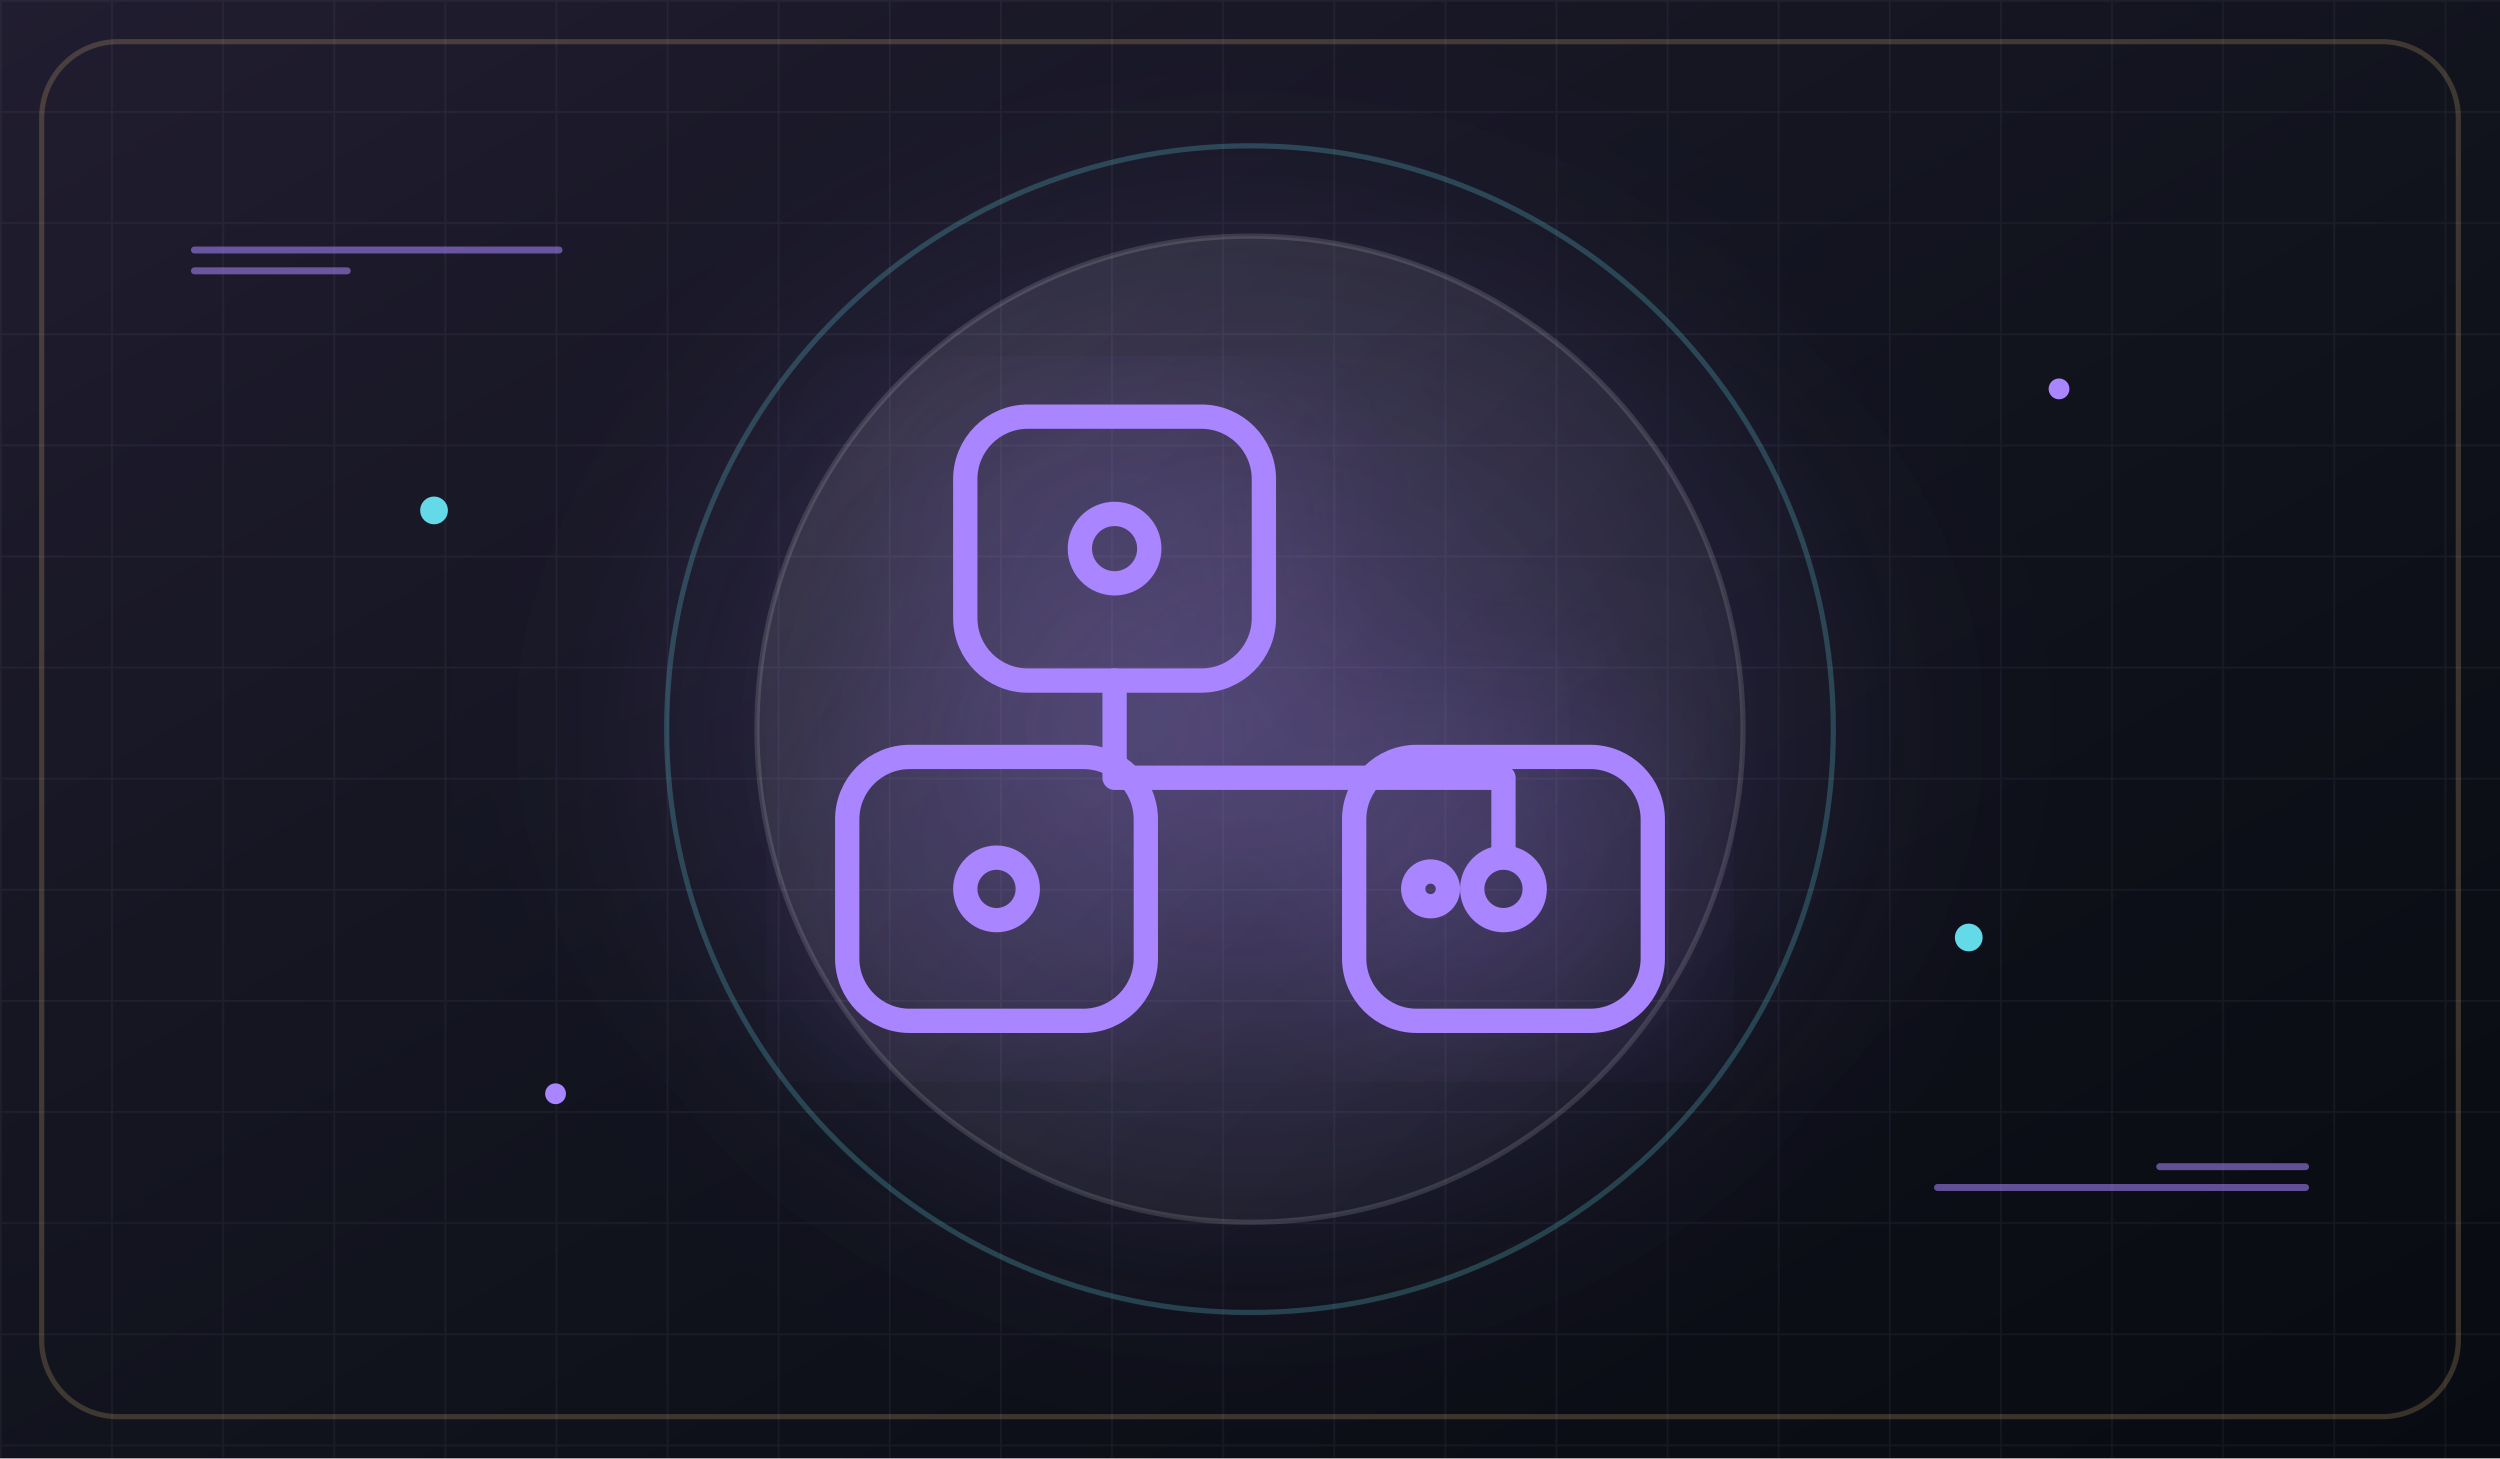
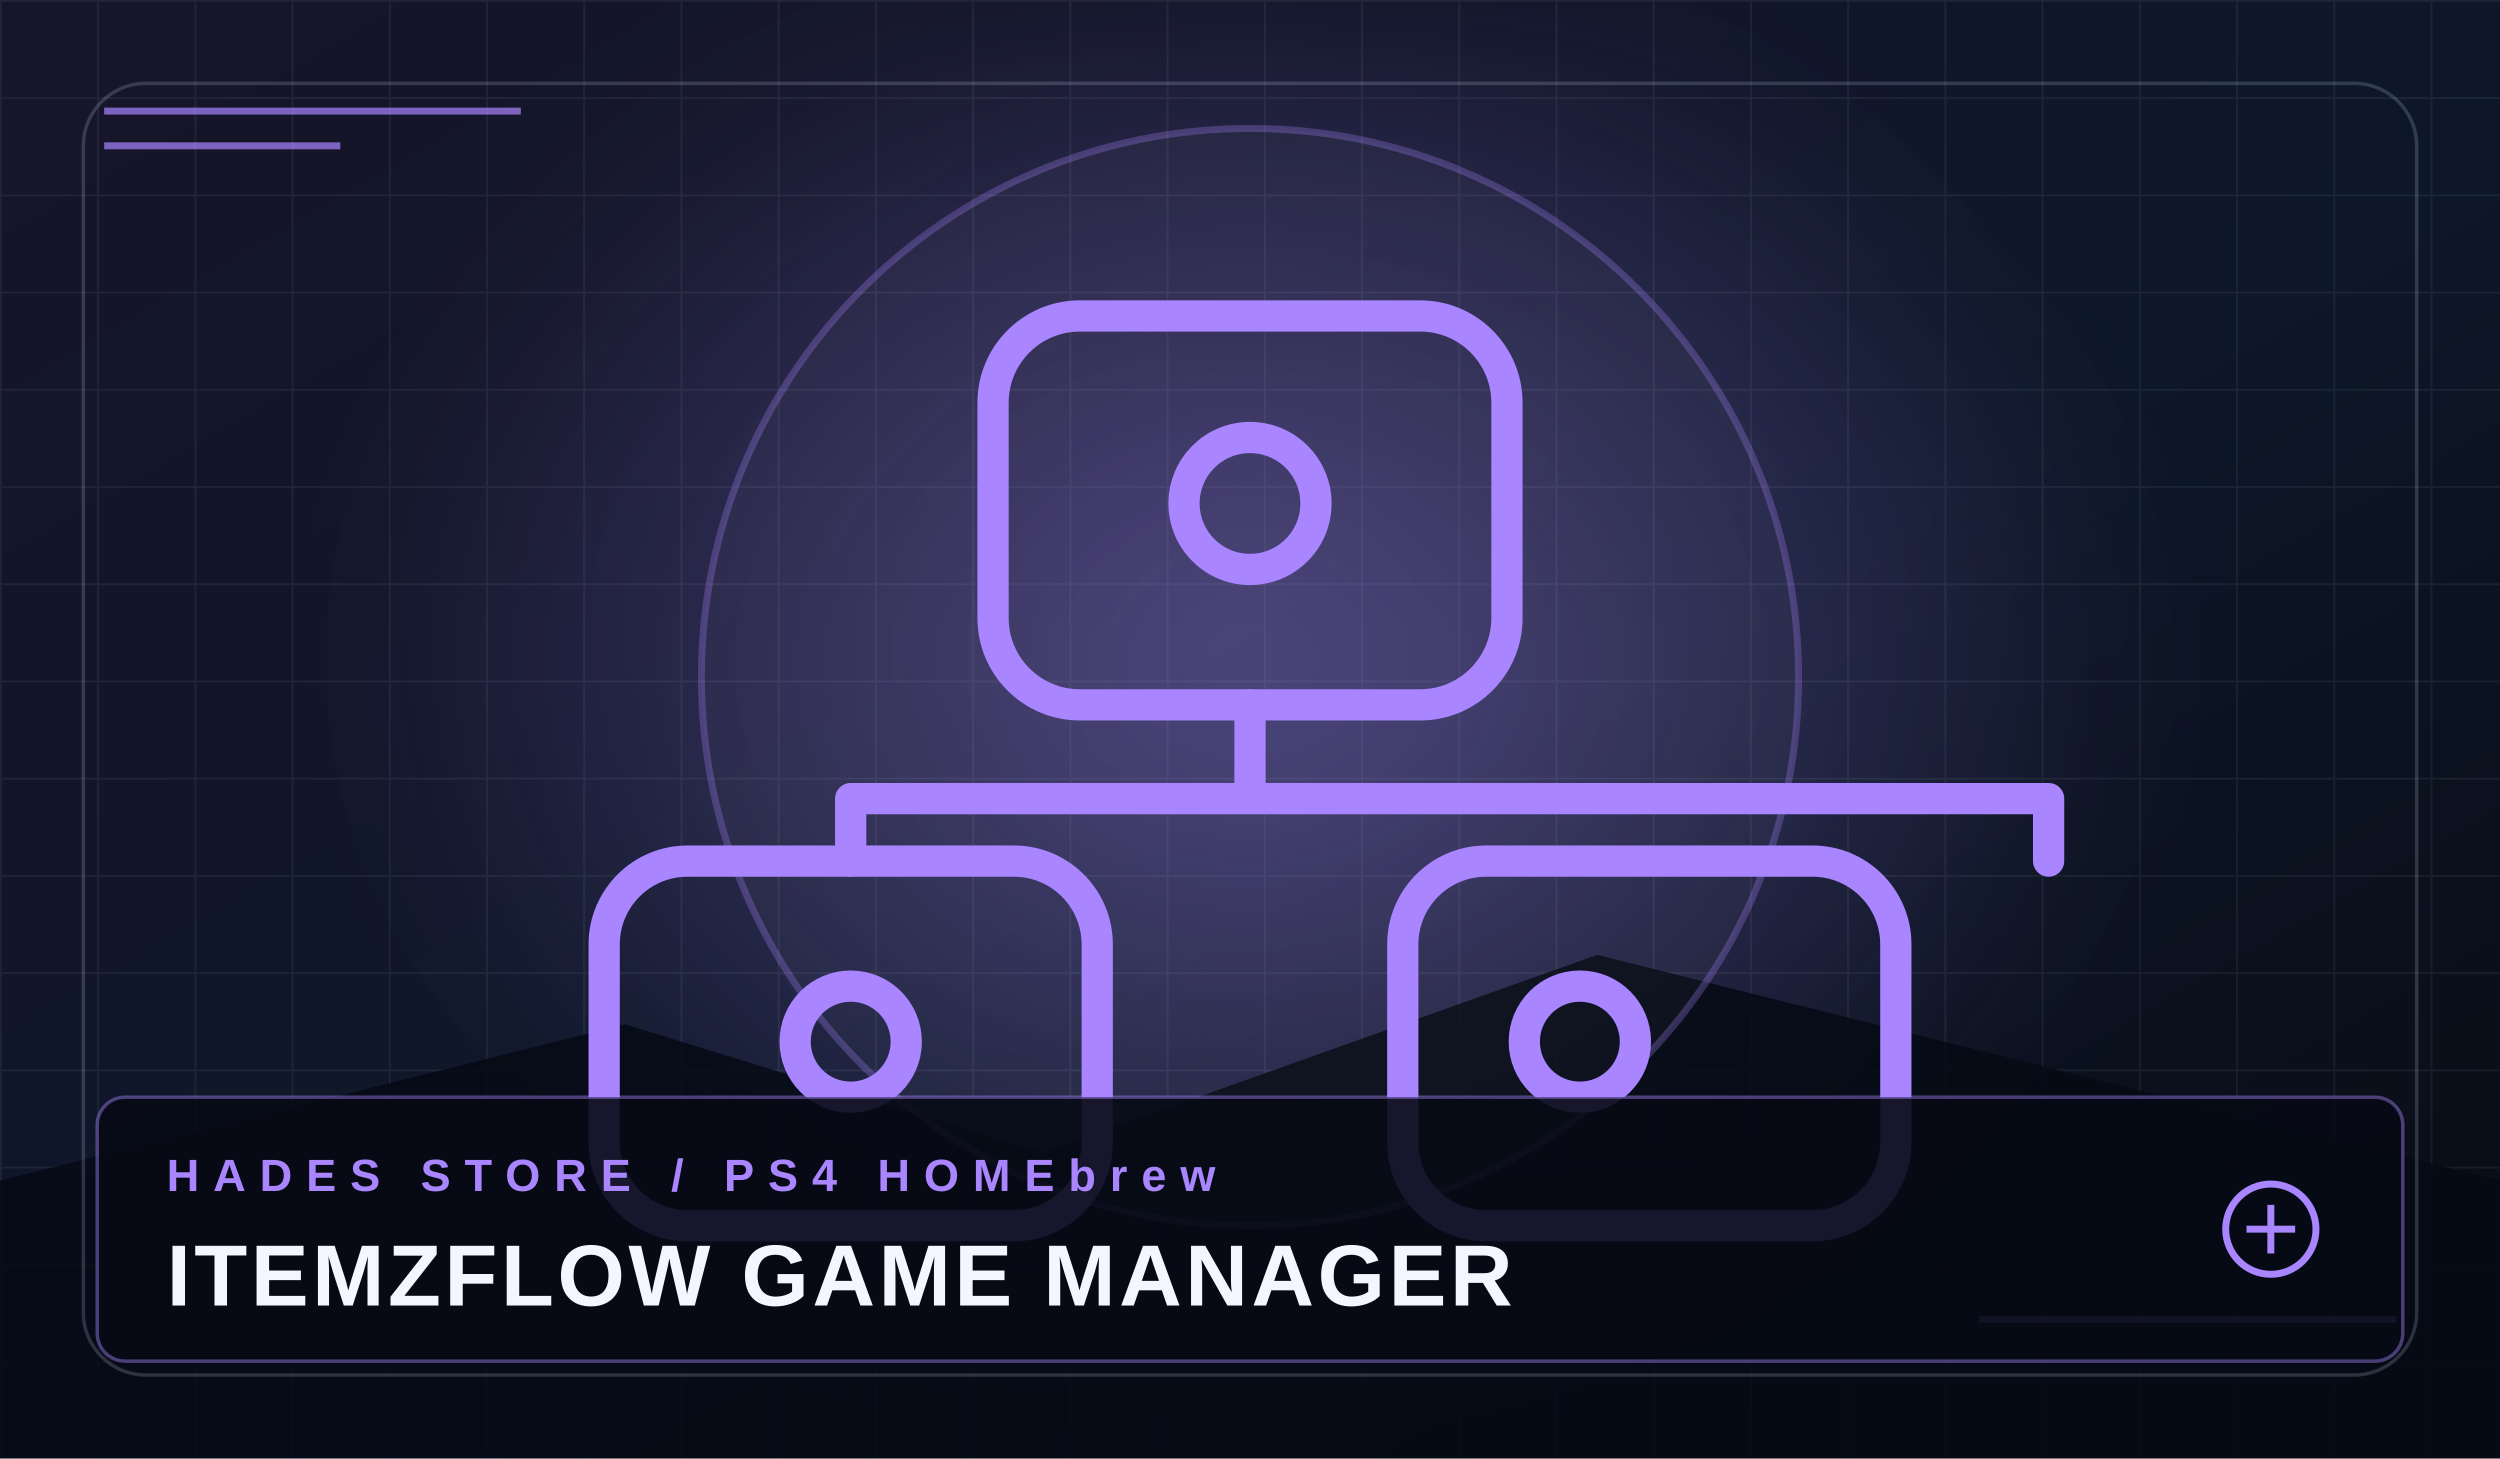
- <svg xmlns="http://www.w3.org/2000/svg" viewBox="0 0 720 420" role="img" aria-label="Ilustração estilizada HADES Store">
+ <svg xmlns="http://www.w3.org/2000/svg" viewBox="0 0 720 420" role="img" aria-label="Capa Itemzflow Game Manager">
  <defs>
-     <linearGradient id="bg" x1="0" y1="0" x2="1" y2="1">
-       <stop stop-color="#211d30" />
-       <stop offset=".52" stop-color="#11131d" />
-       <stop offset="1" stop-color="#090b12" />
+     <linearGradient id="bg" x2="1" y2="1">
+       <stop stop-color="#17152a" />
+       <stop offset=".55" stop-color="#0d1728" />
+       <stop offset="1" stop-color="#080b13" />
    </linearGradient>
    <radialGradient id="glow">
-       <stop stop-color="#a985ff" stop-opacity=".32" />
+       <stop stop-color="#a985ff" stop-opacity=".4" />
      <stop offset="1" stop-color="#a985ff" stop-opacity="0" />
    </radialGradient>
-     <linearGradient id="glass" x1="0" y1="0" x2="1" y2="1">
-       <stop stop-color="#fff" stop-opacity=".1" />
-       <stop offset="1" stop-color="#fff" stop-opacity=".015" />
-     </linearGradient>
-     <pattern id="grid" width="32" height="32" patternUnits="userSpaceOnUse">
-       <path d="M32 0H0v32" fill="none" stroke="#d9d5ec" stroke-opacity=".055" stroke-width="1" />
+     <pattern id="grid" width="28" height="28" patternUnits="userSpaceOnUse">
+       <path d="M28 0H0v28" fill="none" stroke="#d9e7ff" stroke-opacity=".07" />
    </pattern>
-     <filter id="soft">
-       <feGaussianBlur stdDeviation="24" />
+     <filter id="blur">
+       <feGaussianBlur stdDeviation="22" />
    </filter>
  </defs>
  <rect width="720" height="420" fill="url(#bg)" />
  <rect width="720" height="420" fill="url(#grid)" />
-   <ellipse cx="360" cy="210" rx="205" ry="175" fill="url(#glow)" filter="url(#soft)" />
-   <circle cx="360" cy="210" r="168" fill="none" stroke="#64d9e8" stroke-opacity=".24" stroke-width="1.5" />
-   <circle cx="360" cy="210" r="142" fill="url(#glass)" stroke="#fff" stroke-opacity=".13" stroke-width="1.5" />
-   <path d="M56 72h105M56 78h44M558 342h106M622 336h42" stroke="#a985ff" stroke-opacity=".55" stroke-width="2" stroke-linecap="round" />
-   <g fill="none" stroke="#a985ff" stroke-width="12" stroke-linecap="round" stroke-linejoin="round" filter="url(#soft)" opacity=".25">
-     <rect x="278" y="120" width="86" height="76" rx="18" />
-     <rect x="390" y="218" width="86" height="76" rx="18" />
-     <rect x="244" y="218" width="86" height="76" rx="18" />
-     <path d="M321 196v28m0 0h112m-112 0v-28m112 28v22" />
-     <circle cx="321" cy="158" r="10" />
-     <circle cx="287" cy="256" r="9" />
-     <circle cx="433" cy="256" r="9" />
-     <circle cx="412" cy="256" r="5" />
+   <ellipse cx="360" cy="190" rx="260" ry="210" fill="url(#glow)" filter="url(#blur)" />
+   <path d="M0 340 180 295 300 332 460 275 720 340v80H0z" fill="#050914" opacity=".85" />
+   <circle cx="360" cy="195" r="158" fill="#fff" fill-opacity=".025" stroke="#a985ff" stroke-opacity=".28" stroke-width="2" />
+   <g fill="none" stroke="#a985ff" stroke-width="9" stroke-linecap="round" stroke-linejoin="round">
+     <rect x="286" y="91" width="148" height="112" rx="25" />
+     <rect x="174" y="248" width="142" height="105" rx="24" />
+     <rect x="404" y="248" width="142" height="105" rx="24" />
+     <path d="M360 203v27H245v18m115-18h230v18" />
+     <circle cx="360" cy="145" r="19" />
+     <circle cx="245" cy="300" r="16" />
+     <circle cx="455" cy="300" r="16" />
  </g>
-   <g fill="none" stroke="#a985ff" stroke-width="7" stroke-linecap="round" stroke-linejoin="round">
-     <rect x="278" y="120" width="86" height="76" rx="18" />
-     <rect x="390" y="218" width="86" height="76" rx="18" />
-     <rect x="244" y="218" width="86" height="76" rx="18" />
-     <path d="M321 196v28m0 0h112m-112 0v-28m112 28v22" />
-     <circle cx="321" cy="158" r="10" />
-     <circle cx="287" cy="256" r="9" />
-     <circle cx="433" cy="256" r="9" />
-     <circle cx="412" cy="256" r="5" />
-   </g>
-   <circle cx="125" cy="147" r="4" fill="#64d9e8" />
-   <circle cx="593" cy="112" r="3" fill="#a985ff" />
-   <circle cx="567" cy="270" r="4" fill="#64d9e8" />
-   <circle cx="160" cy="315" r="3" fill="#a985ff" />
-   <rect x="12" y="12" width="696" height="396" rx="22" fill="none" stroke="#e2bd76" stroke-opacity=".22" stroke-width="1.5" />
+   <path d="M30 32h120m-120 10h68M570 380h120" stroke="#a985ff" stroke-opacity=".7" stroke-width="2" />
+   <rect x="24" y="24" width="672" height="372" rx="18" fill="none" stroke="#d8e7ff" stroke-opacity=".18" />
+   <rect x="28" y="316" width="664" height="76" rx="8" fill="#070b16" fill-opacity=".9" stroke="#a985ff" stroke-opacity=".42" />
+   <text x="48" y="343" fill="#a985ff" font-family="Arial,sans-serif" font-size="13" font-weight="700" letter-spacing="4">HADES STORE  /  PS4 HOMEbrew</text>
+   <text x="48" y="376" fill="#f4f6ff" font-family="Arial,sans-serif" font-size="25" font-weight="800" letter-spacing="1">ITEMZFLOW GAME MANAGER</text>
+   <circle cx="654" cy="354" r="13" fill="none" stroke="#a985ff" stroke-width="2" />
+   <path d="M647 354h14m-7-7v14" stroke="#a985ff" stroke-width="2" />
</svg>
